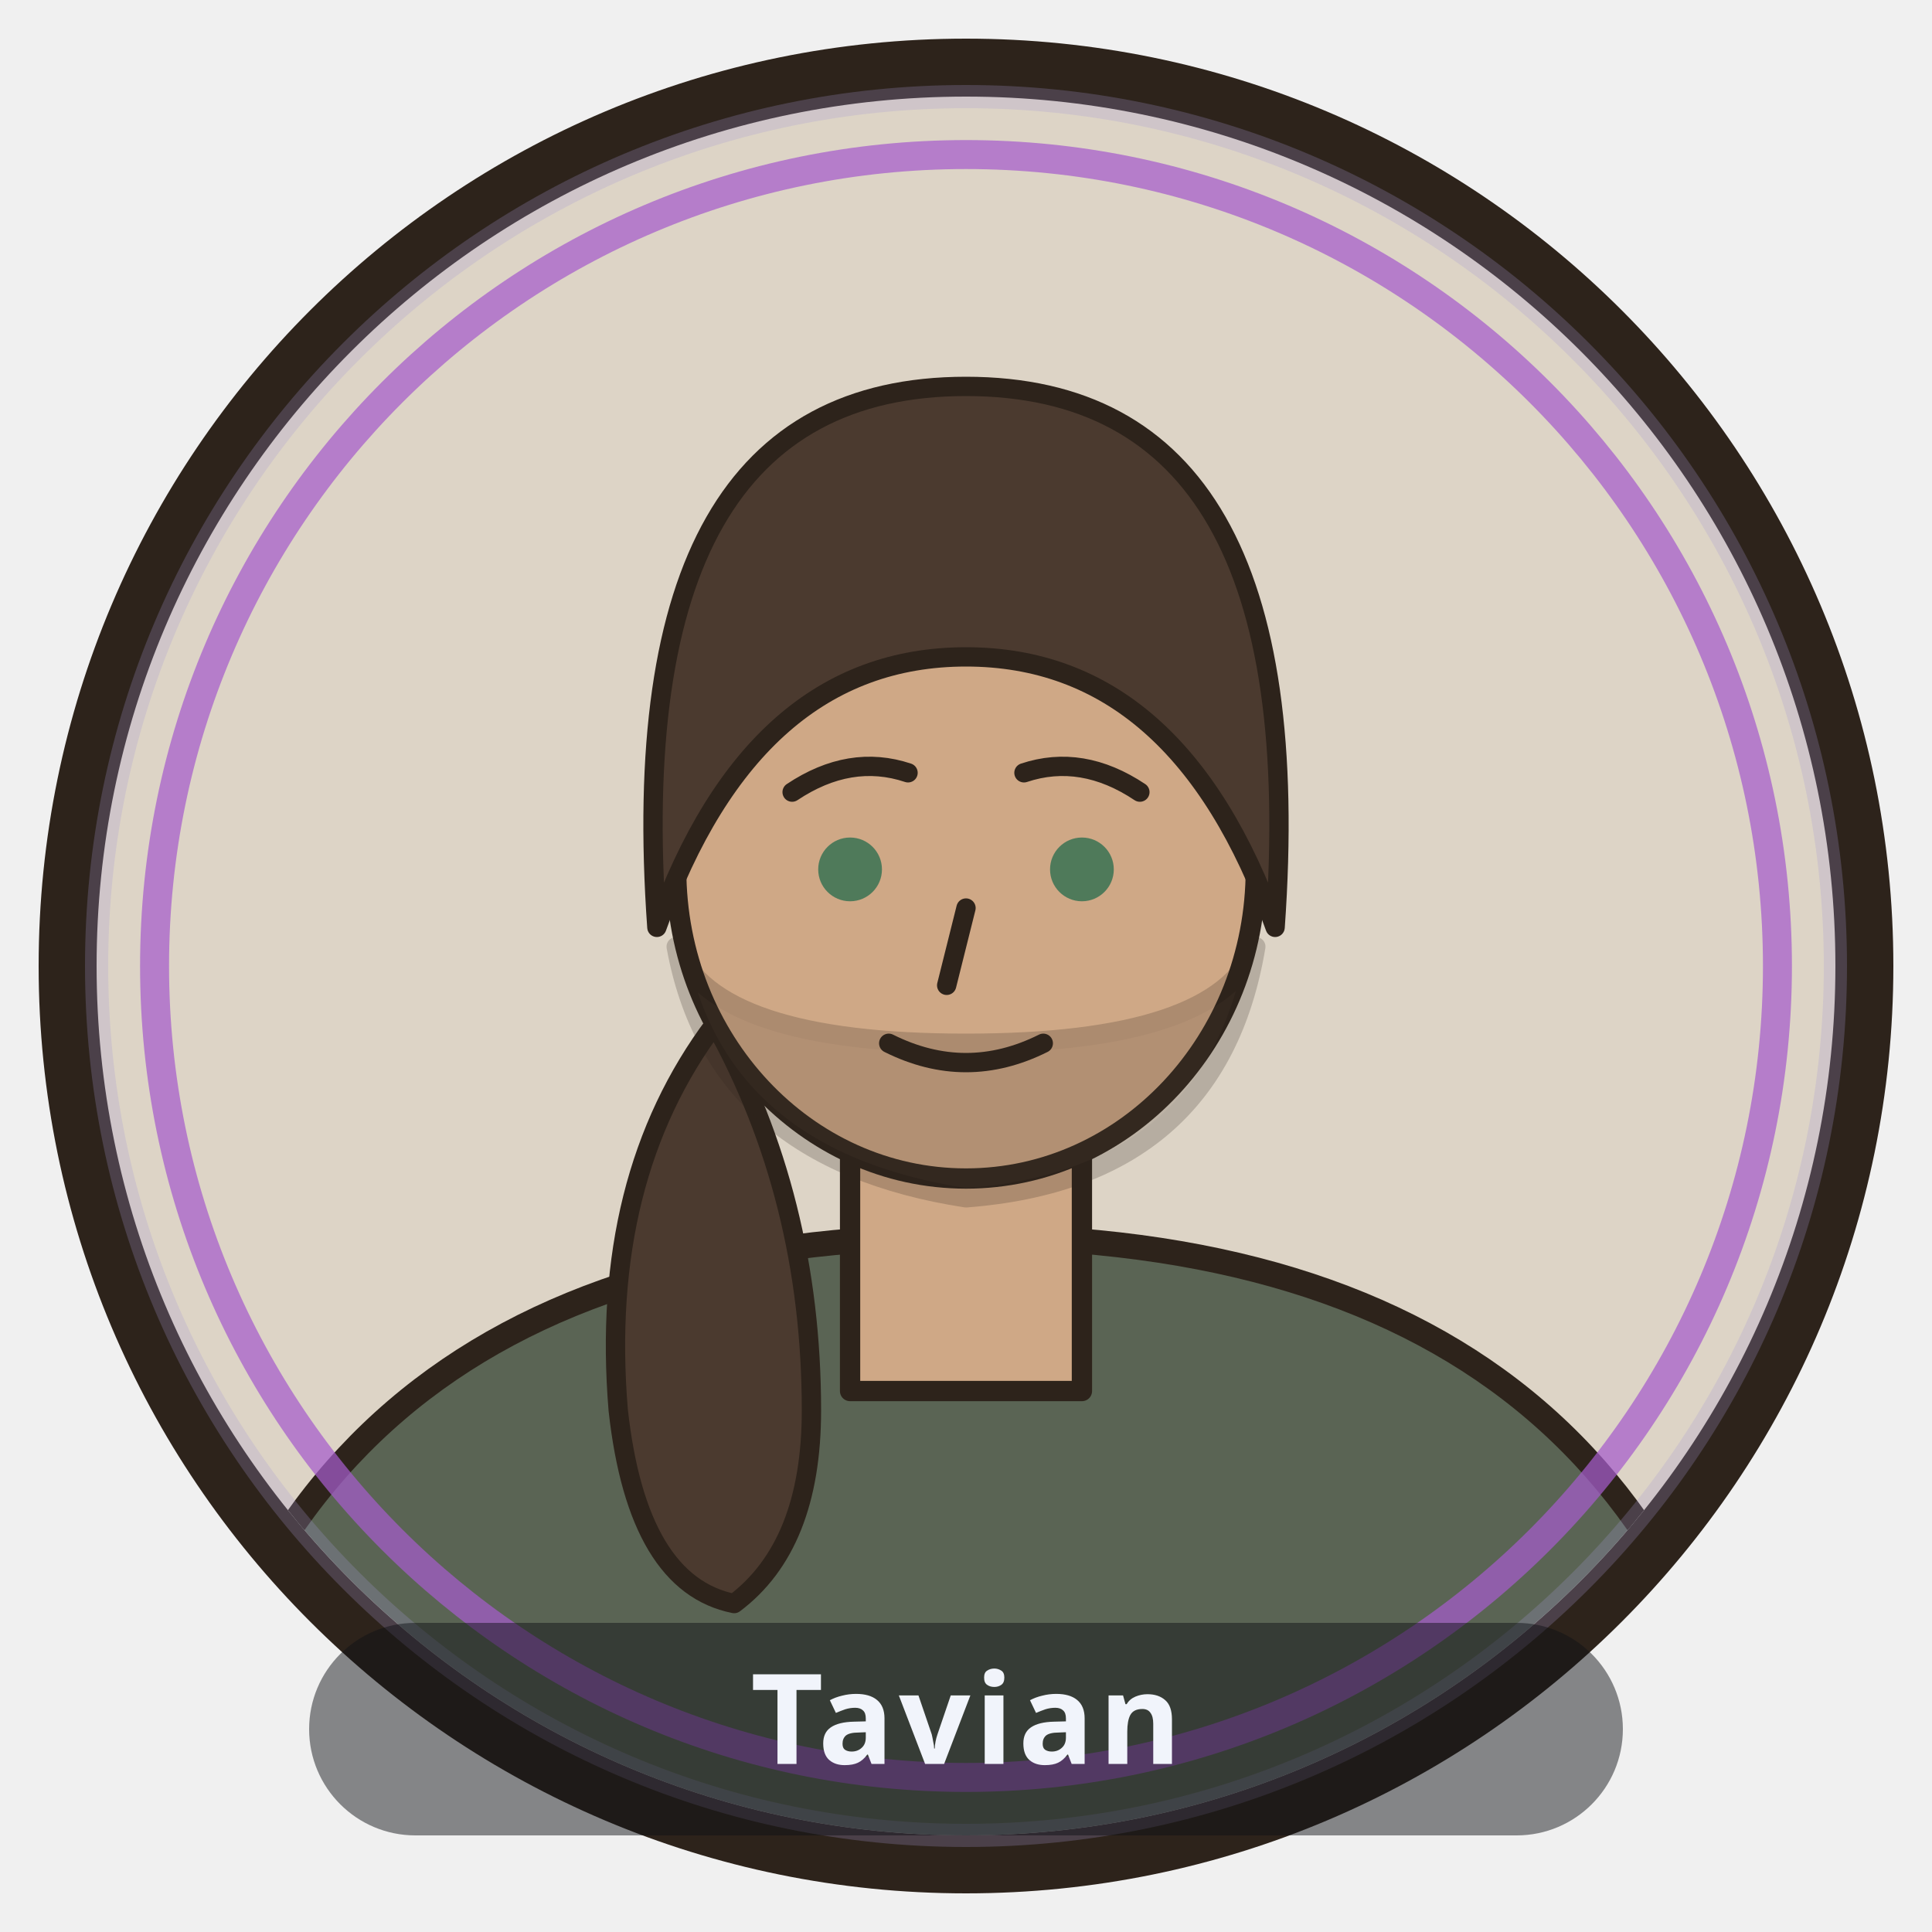
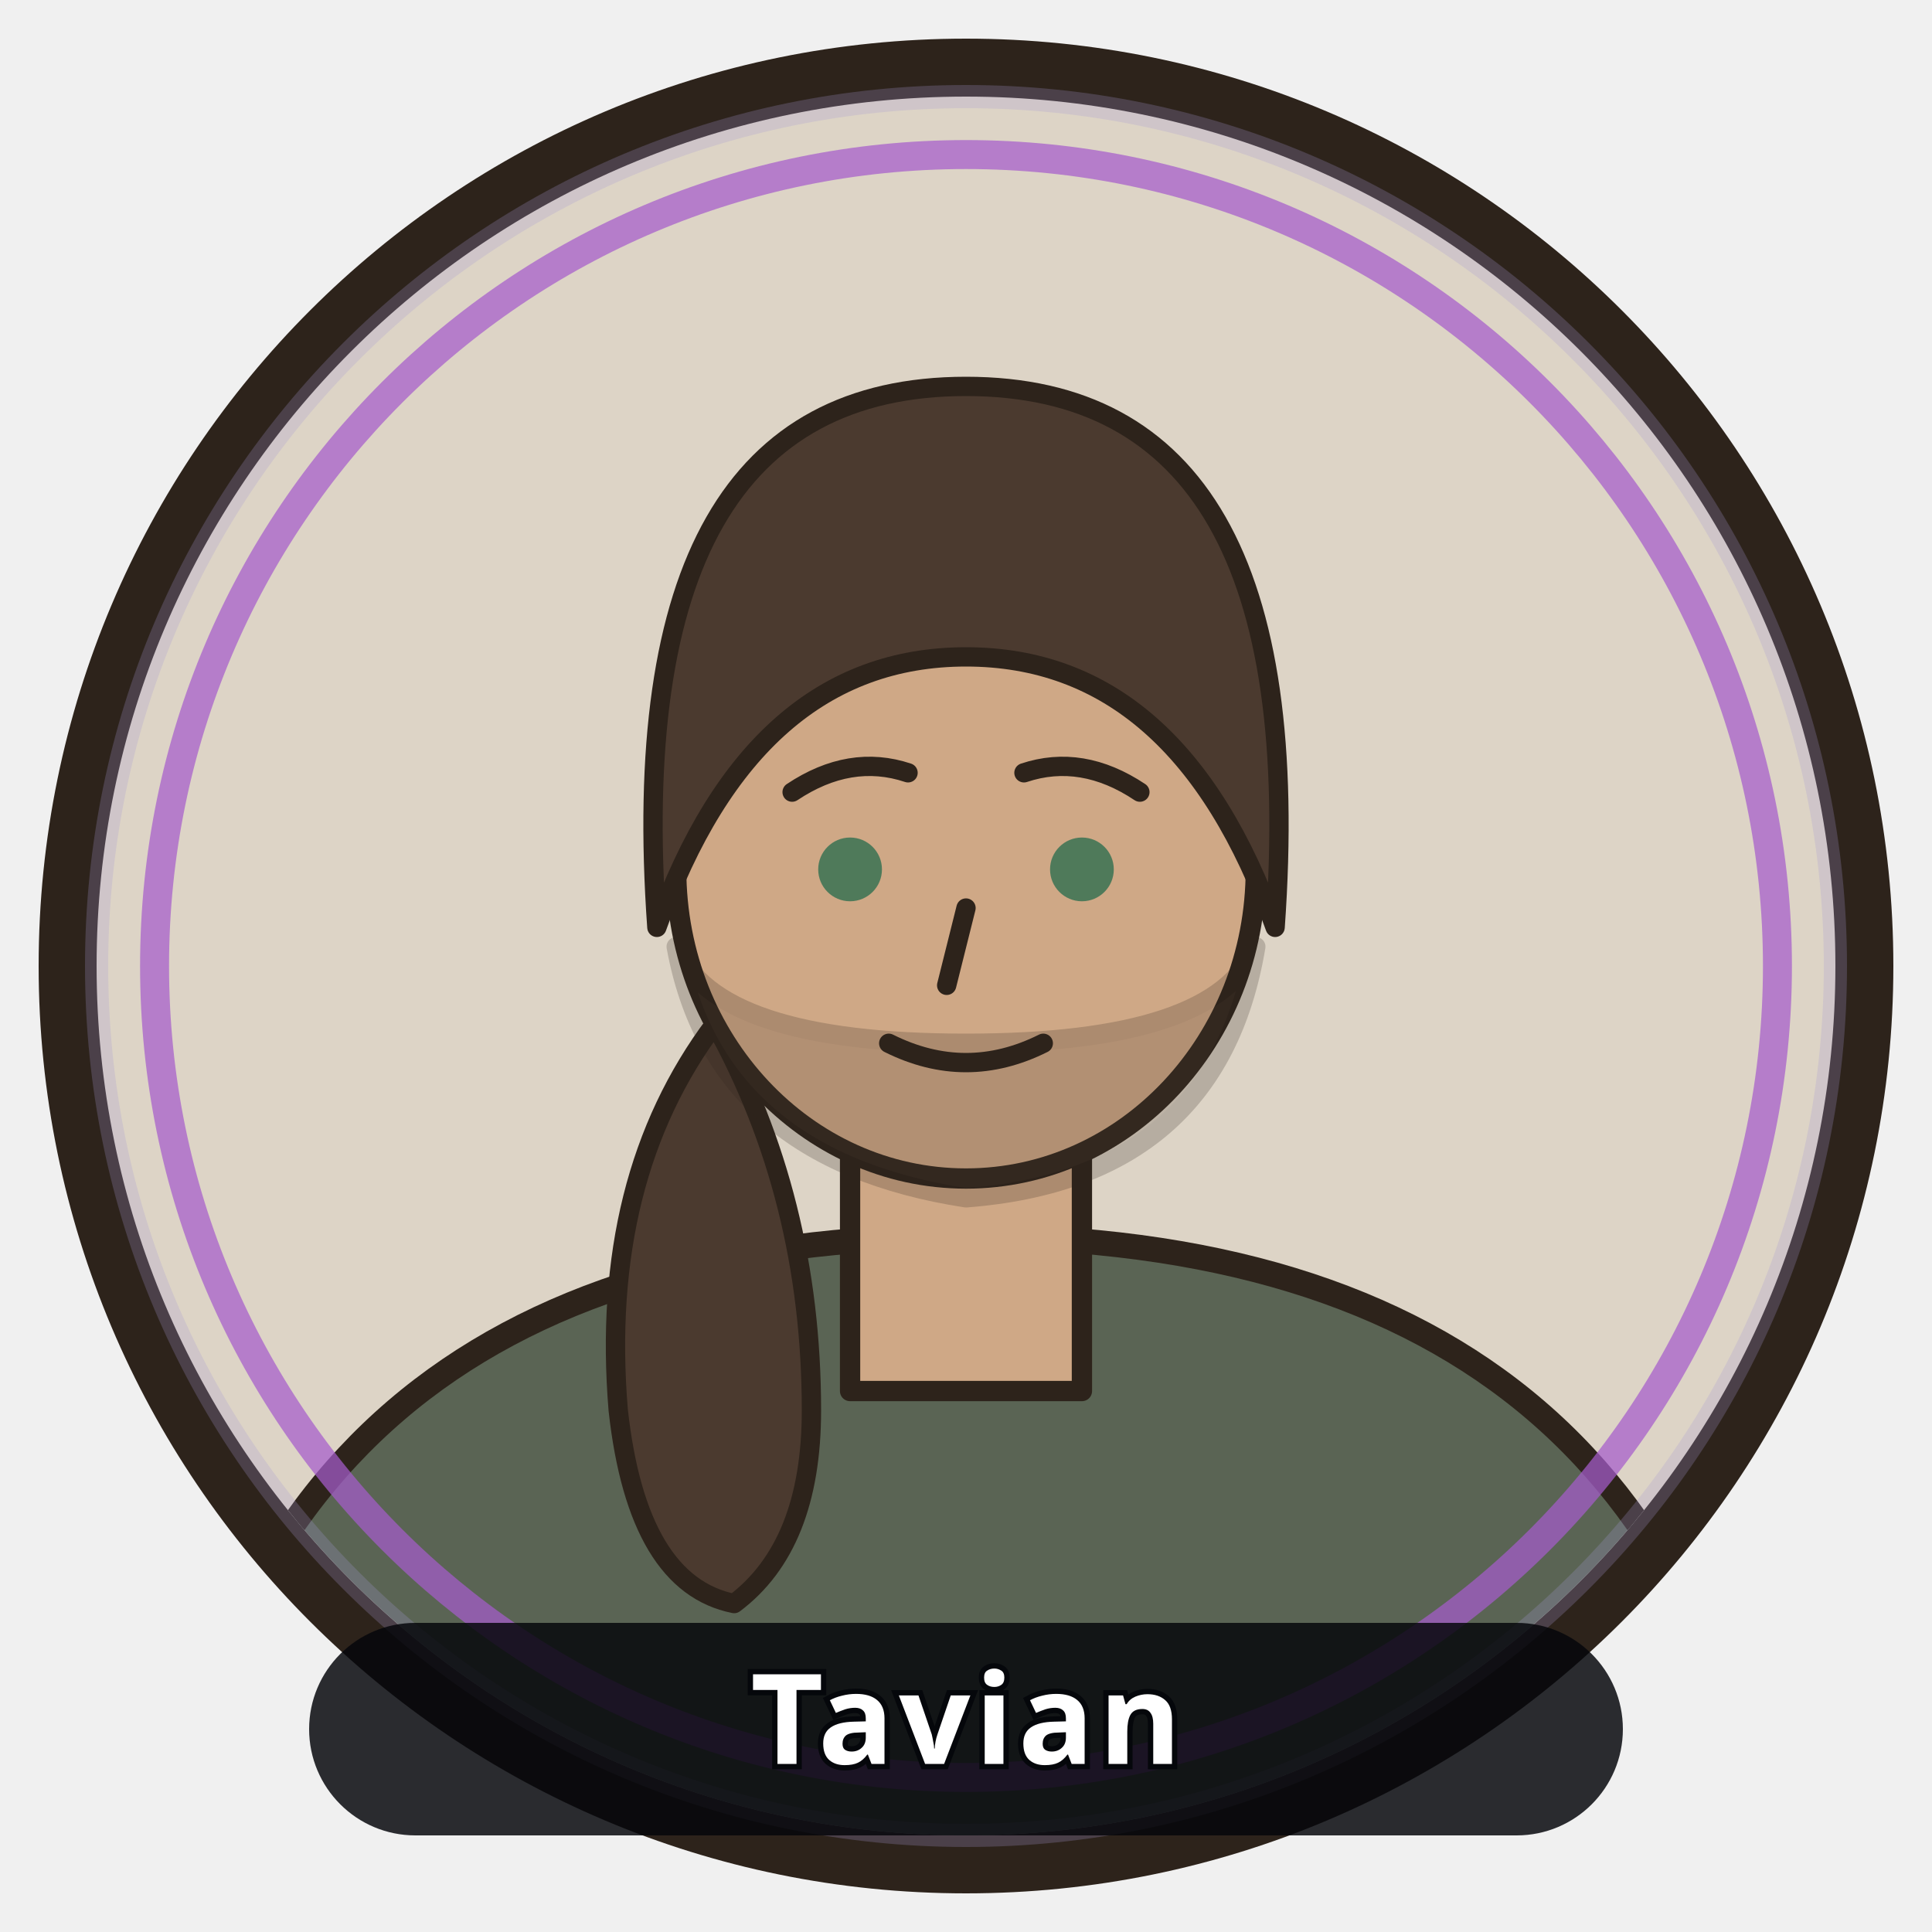
<svg xmlns="http://www.w3.org/2000/svg" viewBox="0 0 100 100">
  <style>
.ring{fill:#ddd4c6;stroke:#2d231b;stroke-width:3;}
.gold{fill:none;stroke:hsl(279 52% 58%);stroke-width:1.5;opacity:.72;}
.cloak{fill:#5a6454;stroke:#2d231b;stroke-width:1.3;stroke-linejoin:round;}
.skin{fill:#cfa886;stroke:#2d231b;stroke-width:1.05;stroke-linejoin:round;}
.hair{fill:#4b3a2f;stroke:#2d231b;stroke-width:1;stroke-linejoin:round;}
.ln{fill:none;stroke:#2d231b;stroke-width:1;stroke-linecap:round;}
.hl{fill:none;stroke:#d7d0c2;stroke-width:.8;opacity:.84;}
.eye{fill:#4f7a5a;}
</style>
  <circle class="ring" cx="50" cy="50" r="46.5" />
  <clipPath id="t">
    <circle cx="50" cy="50" r="45" />
  </clipPath>
  <g clip-path="url(#t)">
    <path class="cloak" d="M8,100 q4,-36 42,-36 q38,0 42,36 Z" />
    <rect class="skin" x="44" y="58" width="12" height="14" />
    <path class="hair" d="M37,53 q-6,8 -5,20 q1,9 6,10 q4,-3 4,-10 q0,-11 -5,-20 Z" />
    <ellipse class="skin" cx="50" cy="45" rx="15" ry="16" />
    <path class="hair" d="M34,48 q-2,-28 16,-28 q18,0 16,28 q-5,-14 -16,-14 q-11,0 -16,14 Z" />
    <path class="hair" d="M35,49 q2,11 15,13 q13,-1 15,-13 q-2,5 -15,5 q-13,0 -15,-5 Z" opacity=".22" />
    <circle class="eye" cx="44" cy="45" r="1.65" />
    <circle class="eye" cx="56" cy="45" r="1.65" />
    <path class="ln" d="M41,41 q3,-2 6,-1 M53,40 q3,-1 6,1" stroke-width=".9" />
    <line class="ln" x1="50" y1="47" x2="49" y2="51" stroke-width=".8" />
    <path class="ln" d="M46,54 q4,2 8,0" stroke-width=".92" />
  </g>
  <circle class="gold" cx="50" cy="50" r="42" />
  <circle cx="50" cy="50" r="45" fill="none" stroke="hsl(253 42% 72%)" stroke-opacity=".25" stroke-width="1.2" />
-   <rect x="16" y="84" width="68" height="11" rx="5.5" fill="#0f1116" fill-opacity="0.48" />
-   <text x="50" y="91.3" text-anchor="middle" font-family="Verdana, sans-serif" font-size="6.5" font-weight="700" letter-spacing="0.25" fill="#f1f4fb">Tavian</text>
+   <rect x="16" y="84" width="68" height="11" rx="5.5" fill="#05070b" fill-opacity="0.84" />
+   <text x="50" y="91.3" text-anchor="middle" font-family="Verdana, sans-serif" font-size="6.5" font-weight="700" letter-spacing="0.25" fill="#ffffff" stroke="#05070b" stroke-width="0.55" paint-order="stroke">Tavian</text>
</svg>
